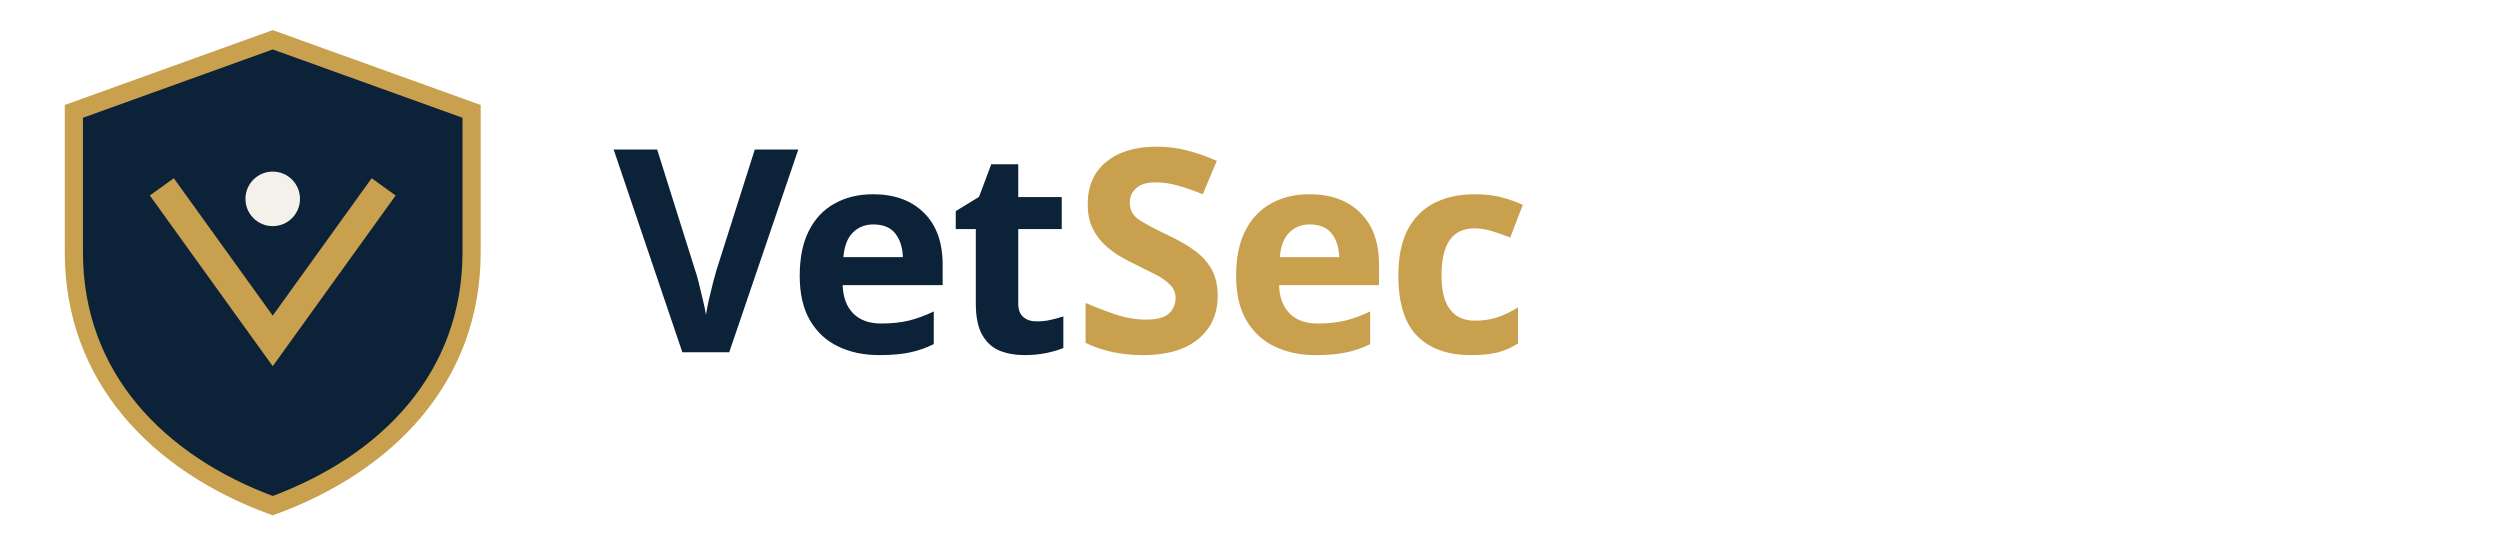
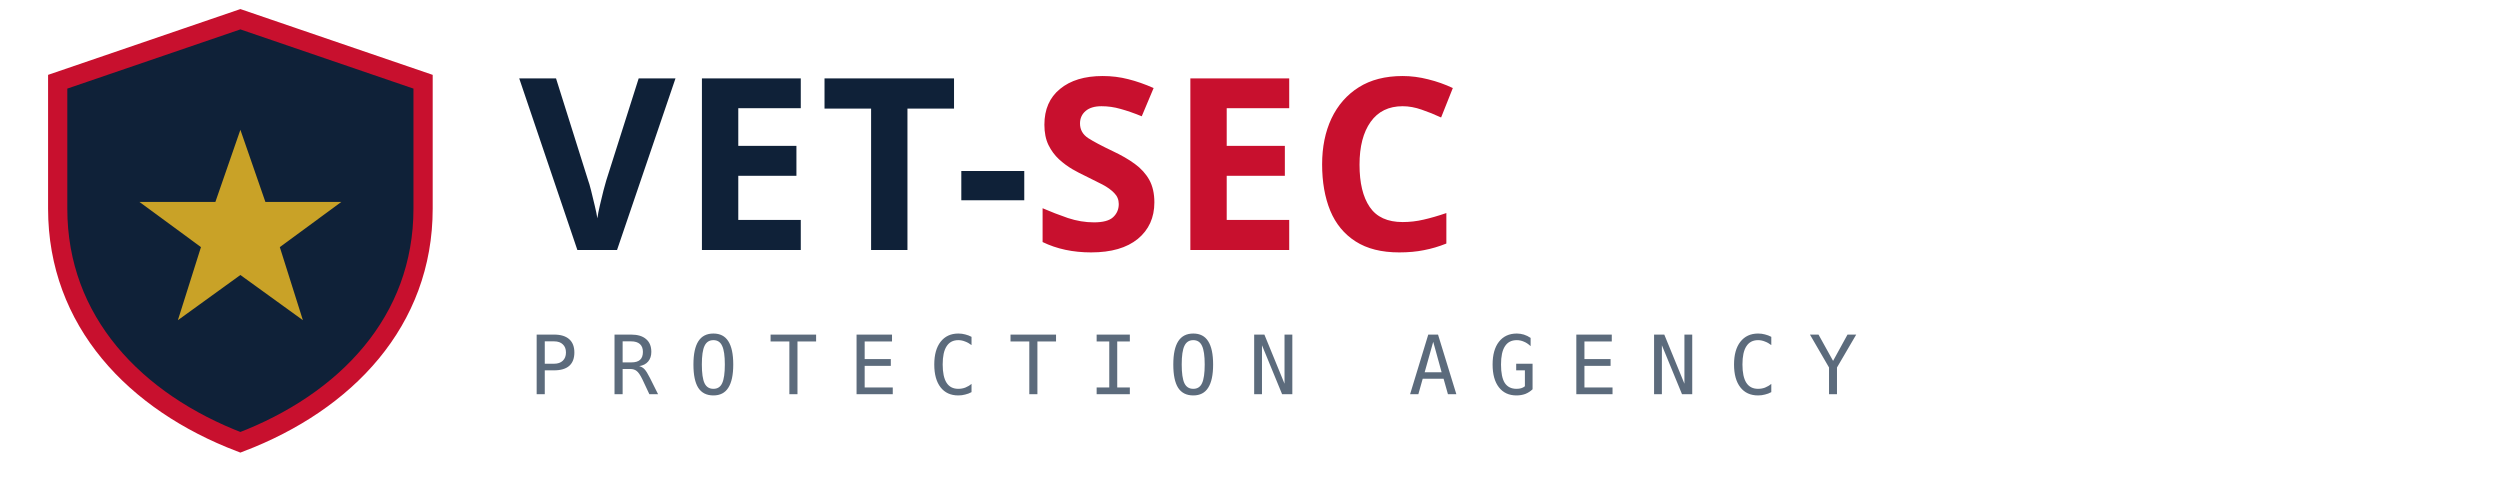
- <svg xmlns="http://www.w3.org/2000/svg" width="220" height="48" viewBox="0 0 220 48" fill="none" role="img" aria-label="VetSec">
-   <g>
-     <path d="M24 3.5 6.5 9.8v12.4c0 11 7.4 18.6 17.5 22.3C34.1 40.8 41.5 33.2 41.5 22.2V9.8L24 3.5Z" fill="#0B2239" />
-     <path d="M24 3.5 6.5 9.8v12.4c0 11 7.4 18.6 17.5 22.3C34.1 40.8 41.5 33.2 41.5 22.2V9.8L24 3.5Z" stroke="#C8A04E" stroke-width="1.6" />
-     <path d="M15 17.5 24 30l9-12.5" stroke="#C8A04E" stroke-width="2.6" fill="none" stroke-linecap="square" stroke-linejoin="miter" />
-     <circle cx="24" cy="17.5" r="2.4" fill="#F4F1EA" />
-   </g>
-   <text x="54" y="31" font-family="'IBM Plex Sans', system-ui, sans-serif" font-size="25" font-weight="700" letter-spacing="-0.5" fill="#0B2239">Vet<tspan fill="#C8A04E">Sec</tspan>
+ <svg xmlns="http://www.w3.org/2000/svg" width="260" height="50" viewBox="0 0 260 50" fill="none" role="img" aria-label="Vet-Sec Protection Agency">
+   <path d="M25 2 6 8.5v13.2C6 33.4 14 41.8 25 46c11-4.2 19-12.6 19-24.3V8.5L25 2Z" fill="#0F2138" stroke="#C8102E" stroke-width="2" />
+   <path d="M25 13.5 27.6 21h7.9l-6.4 4.7 2.4 7.6L25 28.6l-6.5 4.7 2.4-7.6L14.5 21h7.9L25 13.5Z" fill="#C9A227" />
+   <text x="54" y="26" font-family="Oswald, 'Arial Narrow', sans-serif" font-size="25" font-weight="700" letter-spacing="0.5" fill="#0F2138">VET-<tspan fill="#C8102E">SEC</tspan>
  </text>
+   <text x="55" y="41" font-family="'IBM Plex Mono', monospace" font-size="8.5" letter-spacing="3.2" fill="#5C6B7C">PROTECTION AGENCY</text>
</svg>
